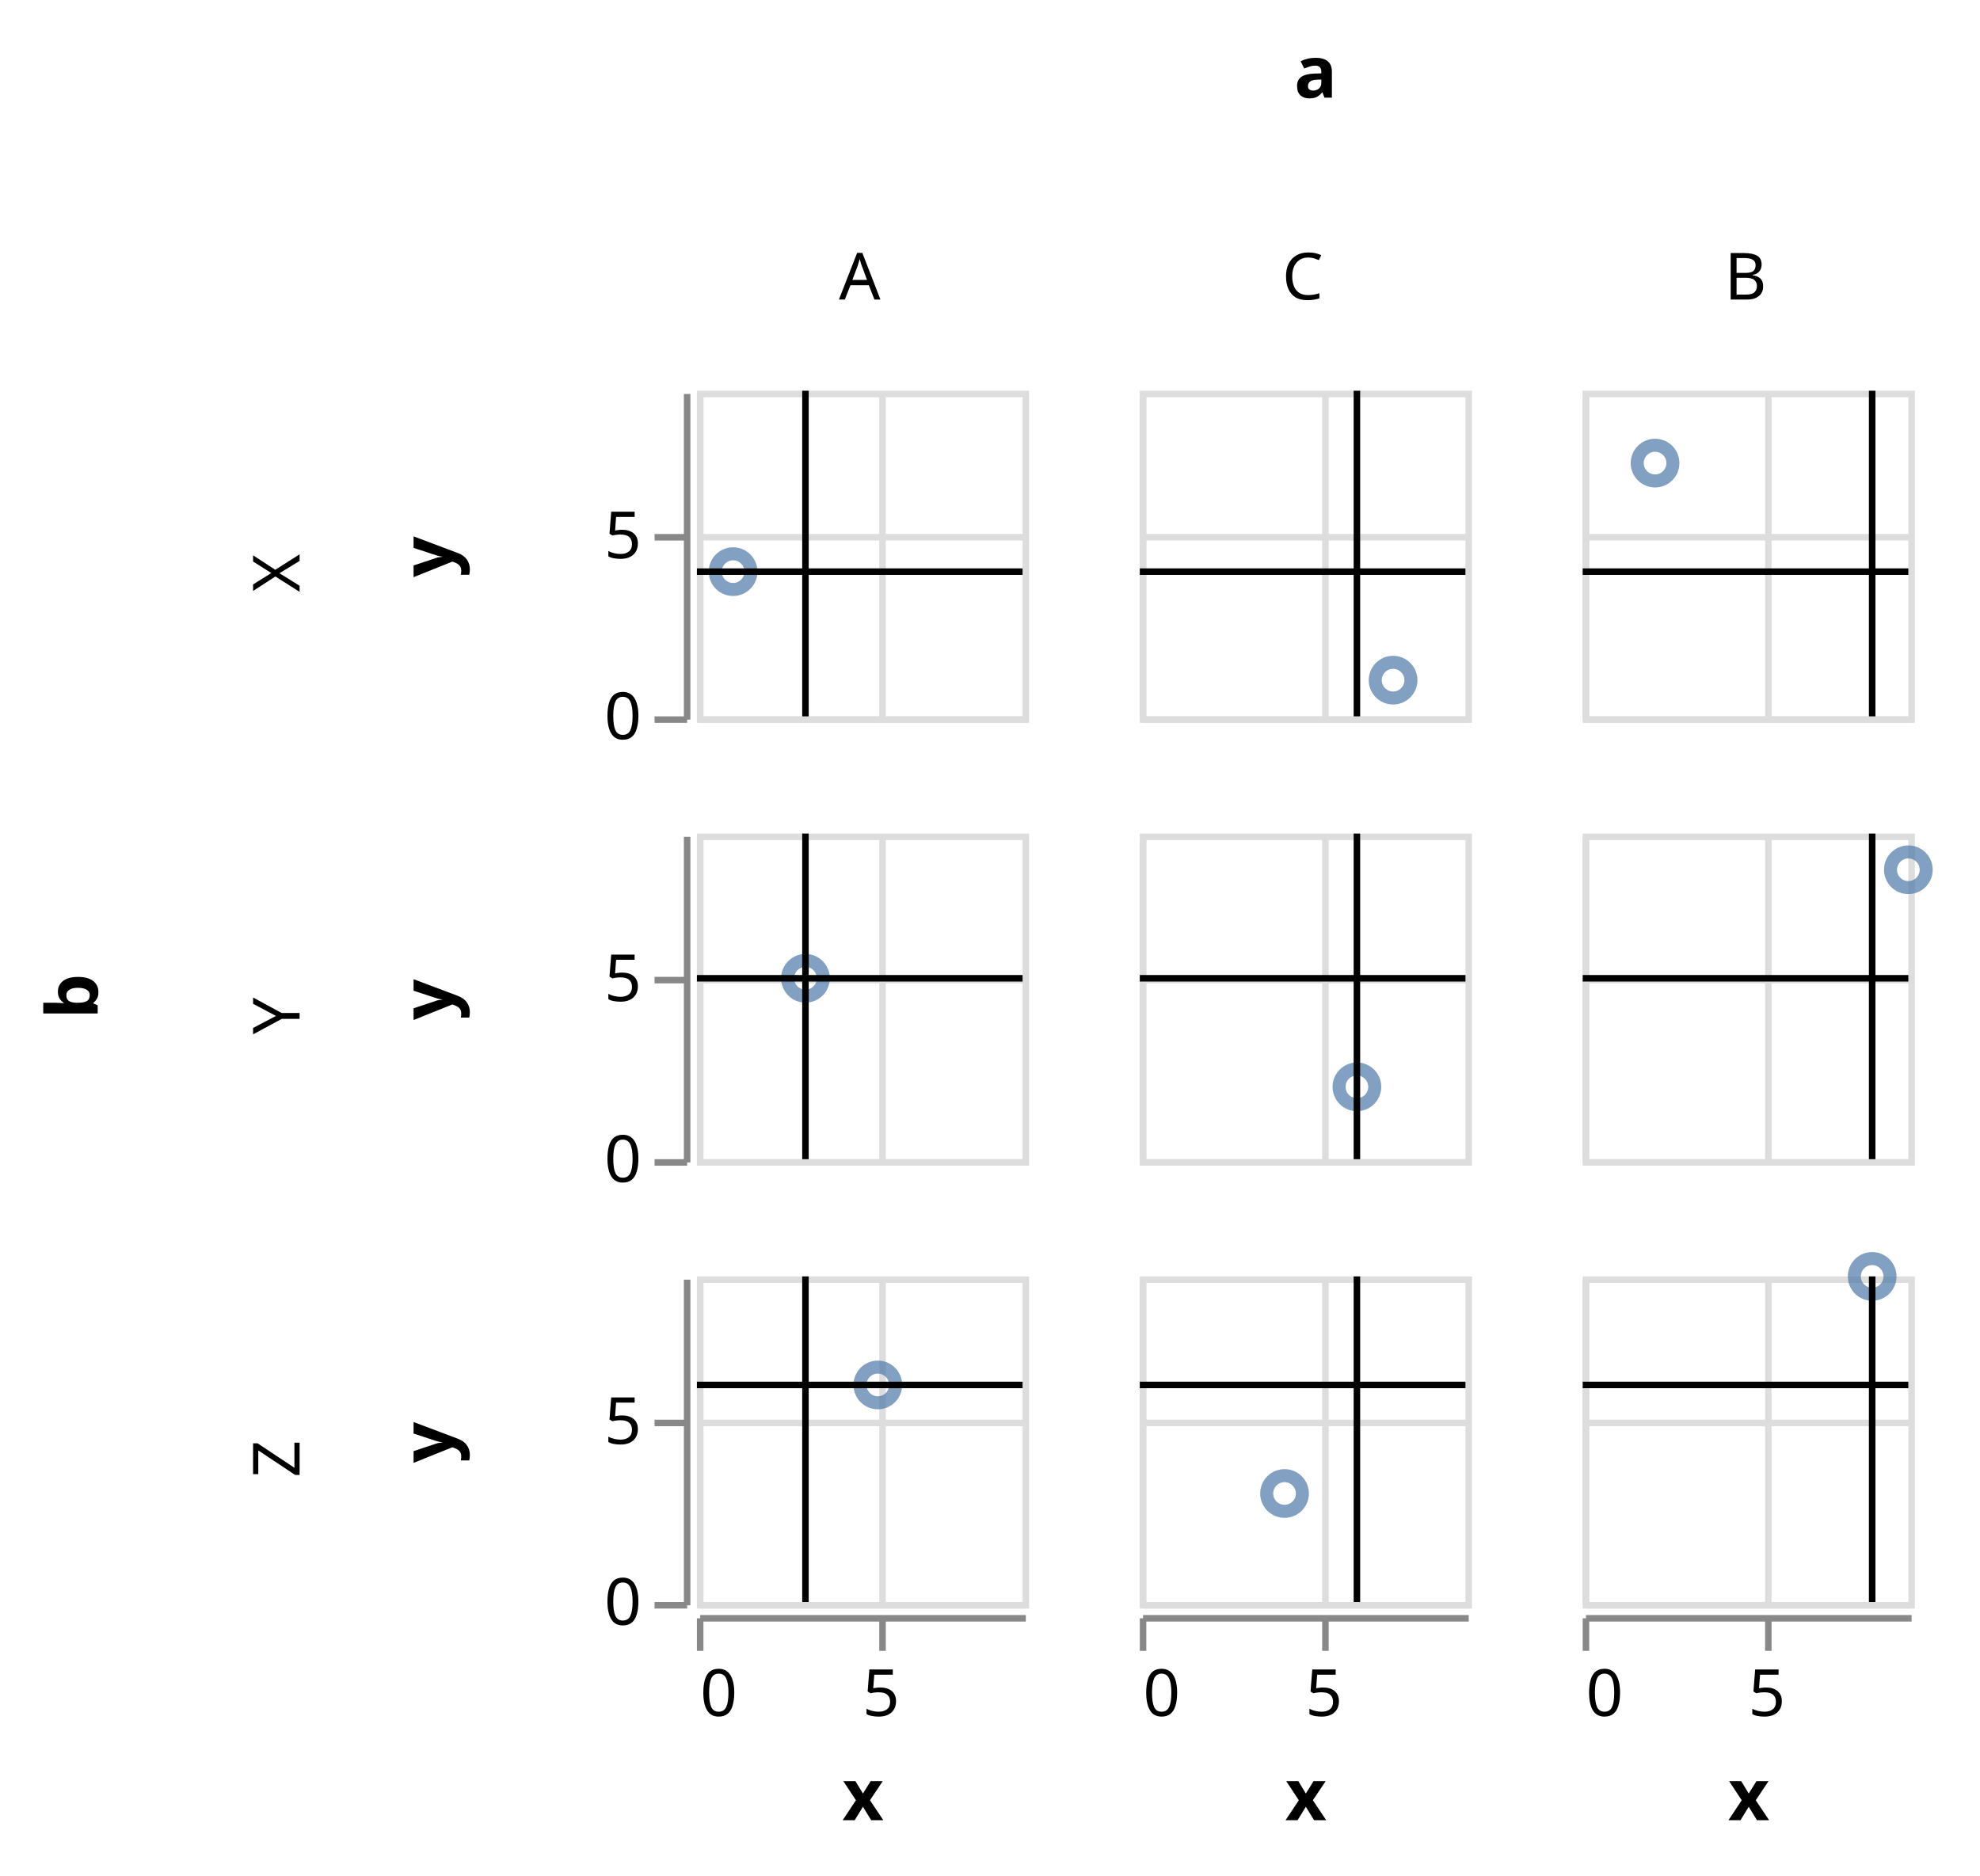
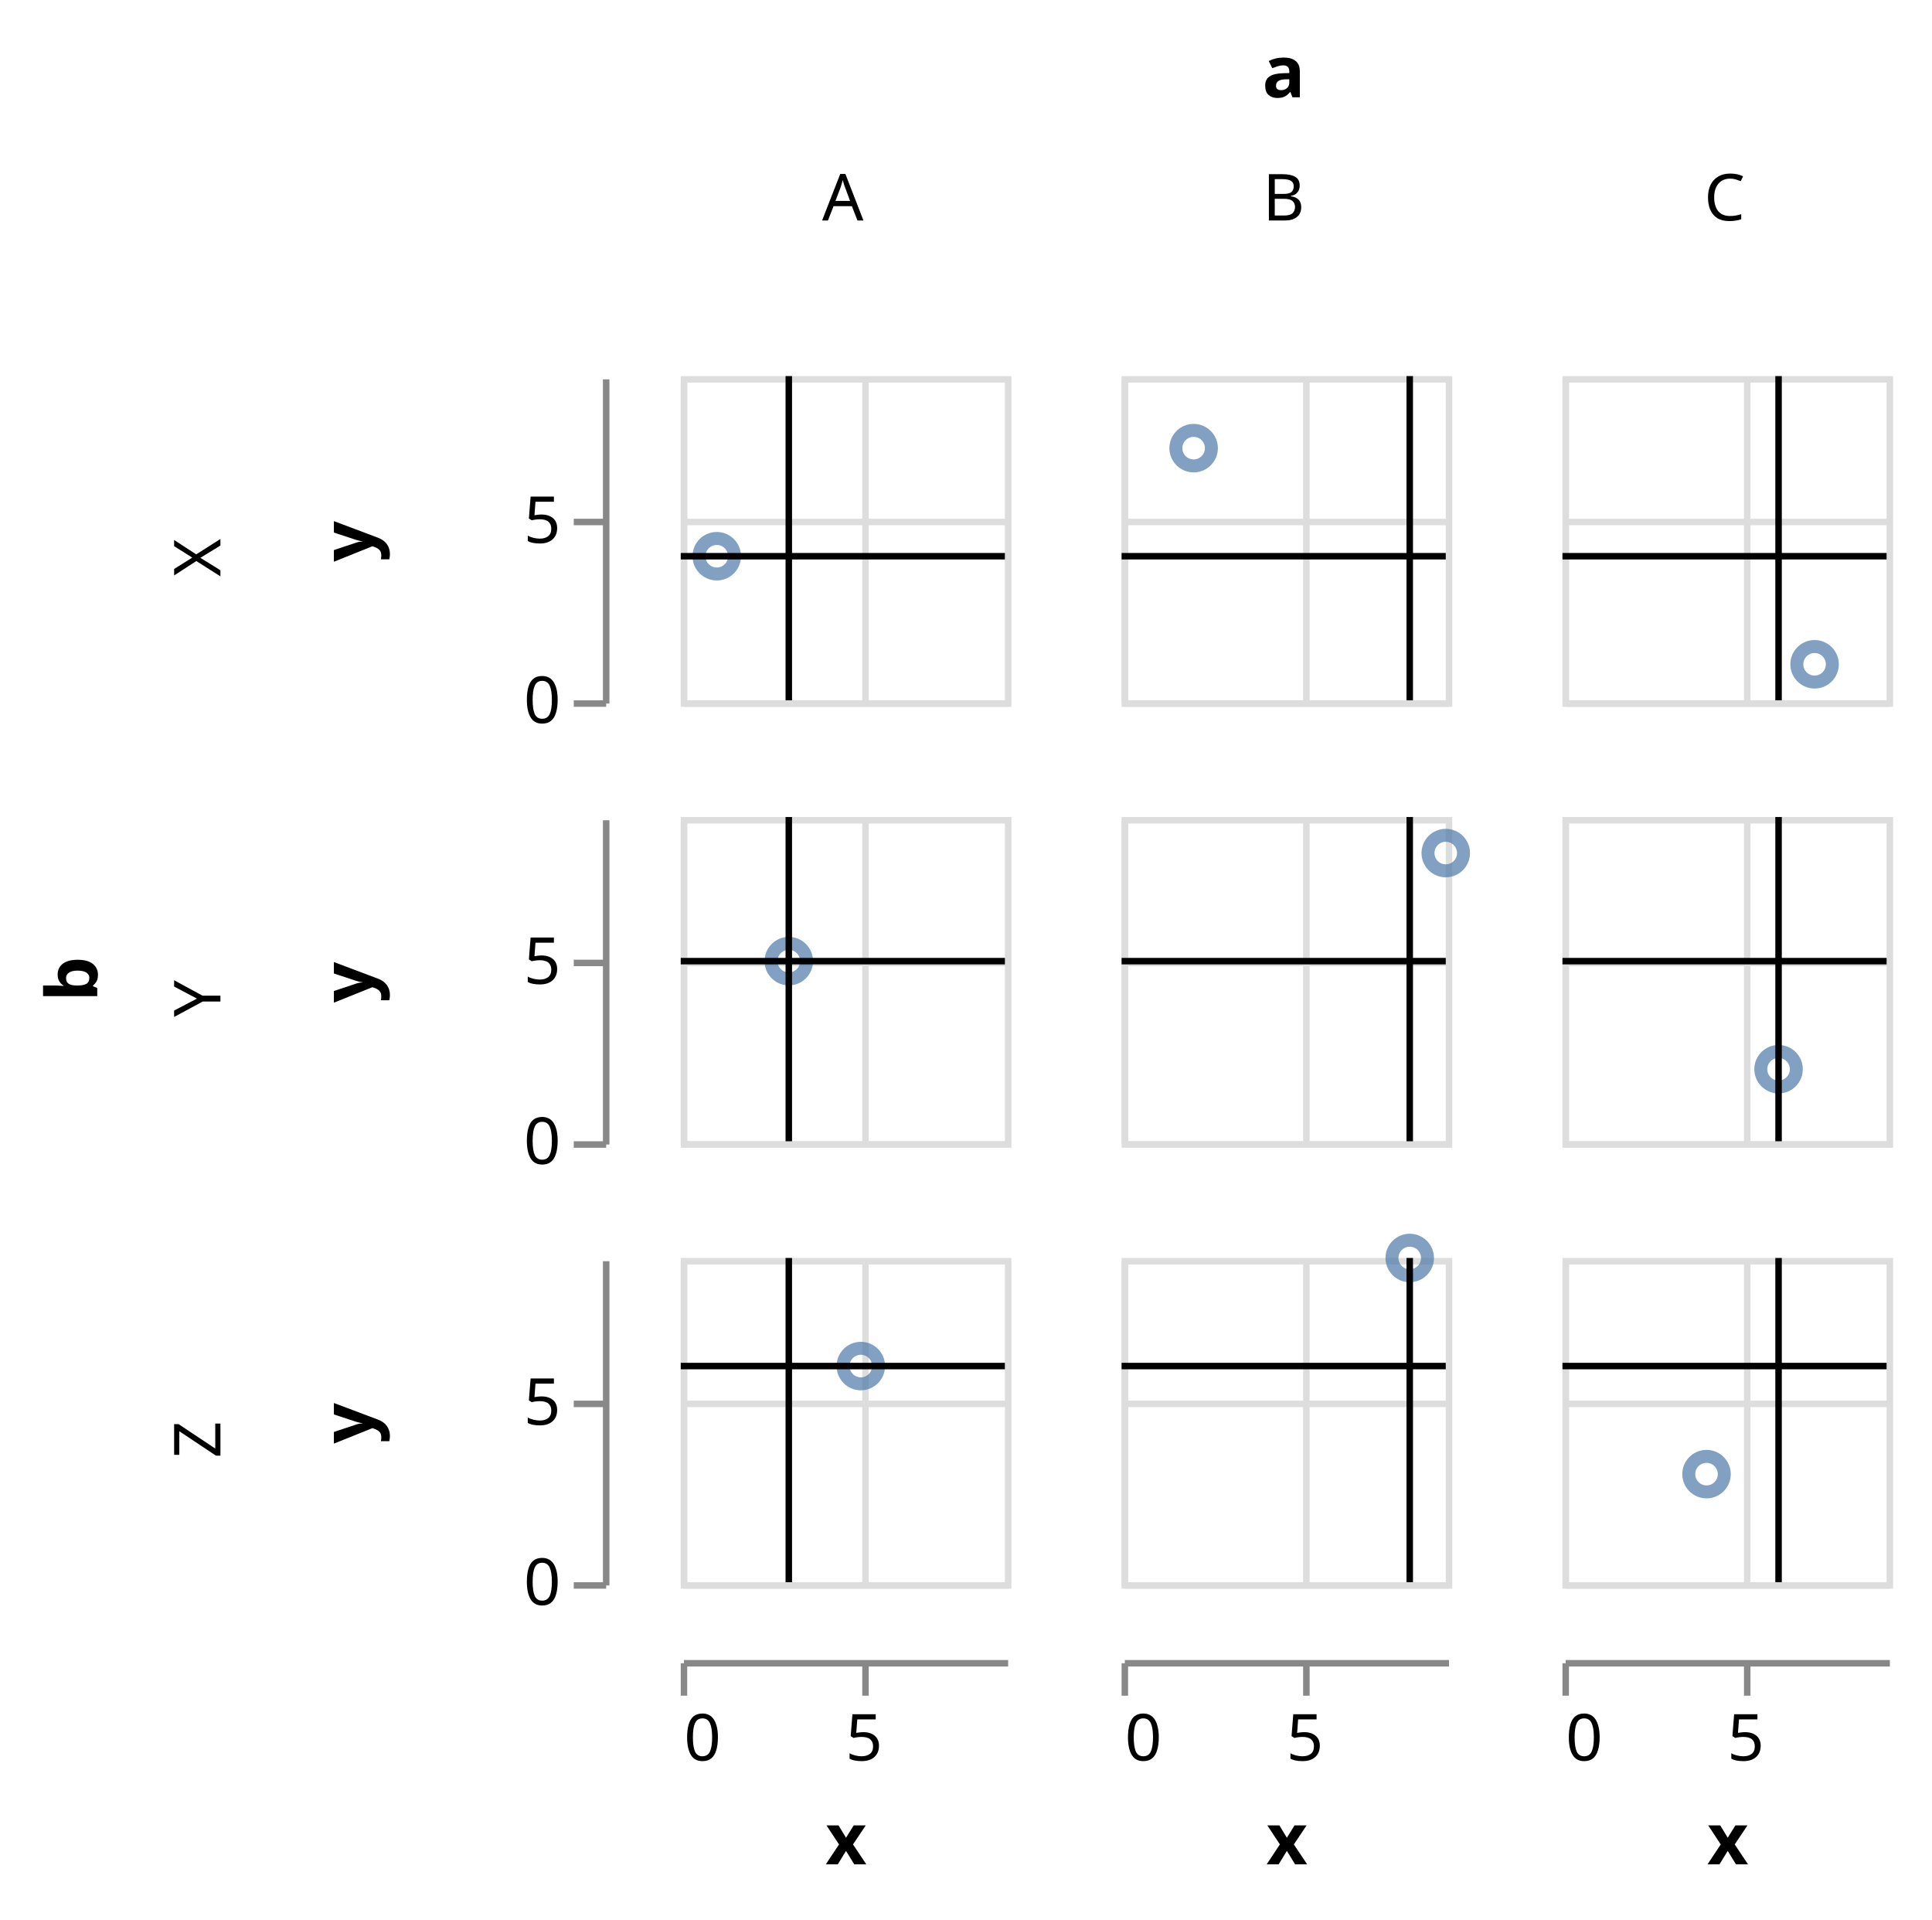
- <svg xmlns="http://www.w3.org/2000/svg" class="marks" width="304" height="288" viewBox="0 0 304 288" version="1.1">
-   <g transform="translate(107,60)">
+ <svg xmlns="http://www.w3.org/2000/svg" class="marks" width="298" height="296" viewBox="0 0 298 296" version="1.1">
+   <g transform="translate(105,58)">
    <g class="mark-group role-frame root">
      <g transform="translate(0,0)">
        <path class="background" d="M0,0h0v0h0Z" style="fill: none;" />
        <g>
-           <g class="mark-group role-row-title row-title">
-             <g transform="translate(-80,93)">
+           <g class="mark-group role-row-title row_title">
+             <g transform="translate(-90,93)">
              <path class="background" d="M0,0h0v0h0Z" style="fill: none;" />
              <g>
-                 <g class="mark-text role-title" style="pointer-events: none;">
-                   <text text-anchor="middle" transform="translate(-10,0) rotate(-90) translate(0,-2)" style="font-family: sans-serif; font-size: 11px; font-weight: bold; fill: #000; opacity: 1;">b</text>
+                 <g class="mark-text role-row-title-text">
+                   <text text-anchor="middle" transform="translate(0,0) rotate(270)" style="font-family: sans-serif; font-size: 11px; font-weight: bold; fill: #000;">b</text>
                </g>
              </g>
            </g>
          </g>
-           <g class="mark-group role-column-title column-title">
-             <g transform="translate(95,-33)">
+           <g class="mark-group role-column-title column_title">
+             <g transform="translate(93,-43)">
              <path class="background" d="M0,0h0v0h0Z" style="fill: none;" />
              <g>
-                 <g class="mark-text role-title" style="pointer-events: none;">
-                   <text text-anchor="middle" transform="translate(0,-12)" style="font-family: sans-serif; font-size: 11px; font-weight: bold; fill: #000; opacity: 1;">a</text>
+                 <g class="mark-text role-column-title-text">
+                   <text text-anchor="middle" transform="translate(0,0)" style="font-family: sans-serif; font-size: 11px; font-weight: bold; fill: #000;">a</text>
                </g>
              </g>
            </g>
          </g>
          <g class="mark-group role-row-header row_header">
-             <g transform="translate(-2,0)">
+             <g transform="translate(-12,0)">
              <path class="background" d="M0,0h0v50h0Z" style="fill: none;" />
              <g>
                <g class="mark-text role-title" style="pointer-events: none;">
                  <text text-anchor="middle" transform="translate(-57,28) rotate(-90) translate(0,-2)" style="font-family: sans-serif; font-size: 10px; fill: #000; opacity: 1;">X</text>
                </g>
                <g class="mark-group role-axis">
                  <g transform="translate(0.5,0.5)">
                    <path class="background" d="M0,0h0v0h0Z" style="pointer-events: none; fill: none;" />
                    <g>
                      <g class="mark-rule role-axis-tick" style="pointer-events: none;">
                        <line transform="translate(0,50)" x2="-5" y2="0" style="fill: none; stroke: #888; stroke-width: 1; opacity: 1;" />
                        <line transform="translate(0,22)" x2="-5" y2="0" style="fill: none; stroke: #888; stroke-width: 1; opacity: 1;" />
                      </g>
                      <g class="mark-text role-axis-label" style="pointer-events: none;">
                        <text text-anchor="end" transform="translate(-7,53)" style="font-family: sans-serif; font-size: 10px; fill: #000; opacity: 1;">0</text>
                        <text text-anchor="end" transform="translate(-7,25.22222)" style="font-family: sans-serif; font-size: 10px; fill: #000; opacity: 1;">5</text>
                      </g>
                      <g class="mark-rule role-axis-domain" style="pointer-events: none;">
                        <line transform="translate(0,50)" x2="0" y2="-50" style="fill: none; stroke: #888; stroke-width: 1; opacity: 1;" />
                      </g>
                      <g class="mark-text role-axis-title" style="pointer-events: none;">
                        <text text-anchor="middle" transform="translate(-34,25) rotate(-90) translate(0,-2)" style="font-family: sans-serif; font-size: 11px; font-weight: bold; fill: #000; opacity: 1;">y</text>
                      </g>
                    </g>
                  </g>
                </g>
              </g>
            </g>
-             <g transform="translate(-2,68)">
+             <g transform="translate(-12,68)">
              <path class="background" d="M0,0h0v50h0Z" style="fill: none;" />
              <g>
                <g class="mark-text role-title" style="pointer-events: none;">
                  <text text-anchor="middle" transform="translate(-57,28) rotate(-90) translate(0,-2)" style="font-family: sans-serif; font-size: 10px; fill: #000; opacity: 1;">Y</text>
                </g>
                <g class="mark-group role-axis">
                  <g transform="translate(0.5,0.5)">
                    <path class="background" d="M0,0h0v0h0Z" style="pointer-events: none; fill: none;" />
                    <g>
                      <g class="mark-rule role-axis-tick" style="pointer-events: none;">
                        <line transform="translate(0,50)" x2="-5" y2="0" style="fill: none; stroke: #888; stroke-width: 1; opacity: 1;" />
                        <line transform="translate(0,22)" x2="-5" y2="0" style="fill: none; stroke: #888; stroke-width: 1; opacity: 1;" />
                      </g>
                      <g class="mark-text role-axis-label" style="pointer-events: none;">
                        <text text-anchor="end" transform="translate(-7,53)" style="font-family: sans-serif; font-size: 10px; fill: #000; opacity: 1;">0</text>
                        <text text-anchor="end" transform="translate(-7,25.22222)" style="font-family: sans-serif; font-size: 10px; fill: #000; opacity: 1;">5</text>
                      </g>
                      <g class="mark-rule role-axis-domain" style="pointer-events: none;">
                        <line transform="translate(0,50)" x2="0" y2="-50" style="fill: none; stroke: #888; stroke-width: 1; opacity: 1;" />
                      </g>
                      <g class="mark-text role-axis-title" style="pointer-events: none;">
                        <text text-anchor="middle" transform="translate(-34,25) rotate(-90) translate(0,-2)" style="font-family: sans-serif; font-size: 11px; font-weight: bold; fill: #000; opacity: 1;">y</text>
                      </g>
                    </g>
                  </g>
                </g>
              </g>
            </g>
-             <g transform="translate(-2,136)">
+             <g transform="translate(-12,136)">
              <path class="background" d="M0,0h0v50h0Z" style="fill: none;" />
              <g>
                <g class="mark-text role-title" style="pointer-events: none;">
                  <text text-anchor="middle" transform="translate(-57,28) rotate(-90) translate(0,-2)" style="font-family: sans-serif; font-size: 10px; fill: #000; opacity: 1;">Z</text>
                </g>
                <g class="mark-group role-axis">
                  <g transform="translate(0.5,0.5)">
                    <path class="background" d="M0,0h0v0h0Z" style="pointer-events: none; fill: none;" />
                    <g>
                      <g class="mark-rule role-axis-tick" style="pointer-events: none;">
                        <line transform="translate(0,50)" x2="-5" y2="0" style="fill: none; stroke: #888; stroke-width: 1; opacity: 1;" />
                        <line transform="translate(0,22)" x2="-5" y2="0" style="fill: none; stroke: #888; stroke-width: 1; opacity: 1;" />
                      </g>
                      <g class="mark-text role-axis-label" style="pointer-events: none;">
                        <text text-anchor="end" transform="translate(-7,53)" style="font-family: sans-serif; font-size: 10px; fill: #000; opacity: 1;">0</text>
                        <text text-anchor="end" transform="translate(-7,25.22222)" style="font-family: sans-serif; font-size: 10px; fill: #000; opacity: 1;">5</text>
                      </g>
                      <g class="mark-rule role-axis-domain" style="pointer-events: none;">
                        <line transform="translate(0,50)" x2="0" y2="-50" style="fill: none; stroke: #888; stroke-width: 1; opacity: 1;" />
                      </g>
                      <g class="mark-text role-axis-title" style="pointer-events: none;">
                        <text text-anchor="middle" transform="translate(-34,25) rotate(-90) translate(0,-2)" style="font-family: sans-serif; font-size: 11px; font-weight: bold; fill: #000; opacity: 1;">y</text>
                      </g>
                    </g>
                  </g>
                </g>
              </g>
            </g>
          </g>
          <g class="mark-group role-column-header column_header">
-             <g transform="translate(0,-2)">
+             <g transform="translate(0,-12)">
              <path class="background" d="M0,0h50v0h-50Z" style="fill: none;" />
              <g>
                <g class="mark-text role-title" style="pointer-events: none;">
                  <text text-anchor="middle" transform="translate(25,-12)" style="font-family: sans-serif; font-size: 10px; fill: #000; opacity: 1;">A</text>
                </g>
              </g>
            </g>
-             <g transform="translate(68,-2)">
+             <g transform="translate(68,-12)">
+               <path class="background" d="M0,0h50v0h-50Z" style="fill: none;" />
+               <g>
+                 <g class="mark-text role-title" style="pointer-events: none;">
+                   <text text-anchor="middle" transform="translate(25,-12)" style="font-family: sans-serif; font-size: 10px; fill: #000; opacity: 1;">B</text>
+                 </g>
+               </g>
+             </g>
+             <g transform="translate(136,-12)">
              <path class="background" d="M0,0h50v0h-50Z" style="fill: none;" />
              <g>
                <g class="mark-text role-title" style="pointer-events: none;">
                  <text text-anchor="middle" transform="translate(25,-12)" style="font-family: sans-serif; font-size: 10px; fill: #000; opacity: 1;">C</text>
                </g>
              </g>
            </g>
-             <g transform="translate(136,-2)">
-               <path class="background" d="M0,0h50v0h-50Z" style="fill: none;" />
-               <g>
-                 <g class="mark-text role-title" style="pointer-events: none;">
-                   <text text-anchor="middle" transform="translate(25,-12)" style="font-family: sans-serif; font-size: 10px; fill: #000; opacity: 1;">B</text>
-                 </g>
-               </g>
-             </g>
          </g>
          <g class="mark-group role-column-footer column_footer">
-             <g transform="translate(0,188)">
+             <g transform="translate(0,198)">
              <path class="background" d="M0,0h50v0h-50Z" style="fill: none;" />
              <g>
                <g class="mark-group role-axis">
                  <g transform="translate(0.5,0.5)">
                    <path class="background" d="M0,0h0v0h0Z" style="pointer-events: none; fill: none;" />
                    <g>
                      <g class="mark-rule role-axis-tick" style="pointer-events: none;">
                        <line transform="translate(0,0)" x2="0" y2="5" style="fill: none; stroke: #888; stroke-width: 1; opacity: 1;" />
                        <line transform="translate(28,0)" x2="0" y2="5" style="fill: none; stroke: #888; stroke-width: 1; opacity: 1;" />
                      </g>
                      <g class="mark-text role-axis-label" style="pointer-events: none;">
                        <text text-anchor="start" transform="translate(0,15)" style="font-family: sans-serif; font-size: 10px; fill: #000; opacity: 1;">0</text>
                        <text text-anchor="middle" transform="translate(27.77778,15)" style="font-family: sans-serif; font-size: 10px; fill: #000; opacity: 1;">5</text>
                      </g>
                      <g class="mark-rule role-axis-domain" style="pointer-events: none;">
                        <line transform="translate(0,0)" x2="50" y2="0" style="fill: none; stroke: #888; stroke-width: 1; opacity: 1;" />
                      </g>
                      <g class="mark-text role-axis-title" style="pointer-events: none;">
                        <text text-anchor="middle" transform="translate(25,31)" style="font-family: sans-serif; font-size: 11px; font-weight: bold; fill: #000; opacity: 1;">x</text>
                      </g>
                    </g>
                  </g>
                </g>
              </g>
            </g>
-             <g transform="translate(68,188)">
+             <g transform="translate(68,198)">
              <path class="background" d="M0,0h50v0h-50Z" style="fill: none;" />
              <g>
                <g class="mark-group role-axis">
                  <g transform="translate(0.5,0.5)">
                    <path class="background" d="M0,0h0v0h0Z" style="pointer-events: none; fill: none;" />
                    <g>
                      <g class="mark-rule role-axis-tick" style="pointer-events: none;">
                        <line transform="translate(0,0)" x2="0" y2="5" style="fill: none; stroke: #888; stroke-width: 1; opacity: 1;" />
                        <line transform="translate(28,0)" x2="0" y2="5" style="fill: none; stroke: #888; stroke-width: 1; opacity: 1;" />
                      </g>
                      <g class="mark-text role-axis-label" style="pointer-events: none;">
                        <text text-anchor="start" transform="translate(0,15)" style="font-family: sans-serif; font-size: 10px; fill: #000; opacity: 1;">0</text>
                        <text text-anchor="middle" transform="translate(27.77778,15)" style="font-family: sans-serif; font-size: 10px; fill: #000; opacity: 1;">5</text>
                      </g>
                      <g class="mark-rule role-axis-domain" style="pointer-events: none;">
                        <line transform="translate(0,0)" x2="50" y2="0" style="fill: none; stroke: #888; stroke-width: 1; opacity: 1;" />
                      </g>
                      <g class="mark-text role-axis-title" style="pointer-events: none;">
                        <text text-anchor="middle" transform="translate(25,31)" style="font-family: sans-serif; font-size: 11px; font-weight: bold; fill: #000; opacity: 1;">x</text>
                      </g>
                    </g>
                  </g>
                </g>
              </g>
            </g>
-             <g transform="translate(136,188)">
+             <g transform="translate(136,198)">
              <path class="background" d="M0,0h50v0h-50Z" style="fill: none;" />
              <g>
                <g class="mark-group role-axis">
                  <g transform="translate(0.5,0.5)">
                    <path class="background" d="M0,0h0v0h0Z" style="pointer-events: none; fill: none;" />
                    <g>
                      <g class="mark-rule role-axis-tick" style="pointer-events: none;">
                        <line transform="translate(0,0)" x2="0" y2="5" style="fill: none; stroke: #888; stroke-width: 1; opacity: 1;" />
                        <line transform="translate(28,0)" x2="0" y2="5" style="fill: none; stroke: #888; stroke-width: 1; opacity: 1;" />
                      </g>
                      <g class="mark-text role-axis-label" style="pointer-events: none;">
                        <text text-anchor="start" transform="translate(0,15)" style="font-family: sans-serif; font-size: 10px; fill: #000; opacity: 1;">0</text>
                        <text text-anchor="middle" transform="translate(27.77778,15)" style="font-family: sans-serif; font-size: 10px; fill: #000; opacity: 1;">5</text>
                      </g>
                      <g class="mark-rule role-axis-domain" style="pointer-events: none;">
                        <line transform="translate(0,0)" x2="50" y2="0" style="fill: none; stroke: #888; stroke-width: 1; opacity: 1;" />
                      </g>
                      <g class="mark-text role-axis-title" style="pointer-events: none;">
                        <text text-anchor="middle" transform="translate(25,31)" style="font-family: sans-serif; font-size: 11px; font-weight: bold; fill: #000; opacity: 1;">x</text>
                      </g>
                    </g>
                  </g>
                </g>
              </g>
            </g>
          </g>
          <g class="mark-group role-scope cell">
            <g transform="translate(0,0)">
              <path class="background" d="M0.5,0.5h50v50h-50Z" style="fill: none; stroke: #ddd;" />
              <g>
                <g class="mark-group role-axis">
                  <g transform="translate(0.5,50.5)">
                    <path class="background" d="M0,0h0v0h0Z" style="pointer-events: none; fill: none;" />
                    <g>
                      <g class="mark-rule role-axis-grid" style="pointer-events: none;">
                        <line transform="translate(0,-50)" x2="0" y2="50" style="fill: none; stroke: #ddd; stroke-width: 1; opacity: 1;" />
                        <line transform="translate(28,-50)" x2="0" y2="50" style="fill: none; stroke: #ddd; stroke-width: 1; opacity: 1;" />
                      </g>
                    </g>
                  </g>
                </g>
                <g class="mark-group role-axis">
                  <g transform="translate(0.5,0.5)">
                    <path class="background" d="M0,0h0v0h0Z" style="pointer-events: none; fill: none;" />
                    <g>
                      <g class="mark-rule role-axis-grid" style="pointer-events: none;">
                        <line transform="translate(0,50)" x2="50" y2="0" style="fill: none; stroke: #ddd; stroke-width: 1; opacity: 1;" />
                        <line transform="translate(0,22)" x2="50" y2="0" style="fill: none; stroke: #ddd; stroke-width: 1; opacity: 1;" />
                      </g>
                    </g>
                  </g>
                </g>
                <g class="mark-symbol role-mark child_layer_0_marks">
                  <path transform="translate(5.555556,27.77778)" d="M2.739,0A2.739,2.739,0,1,1,-2.739,0A2.739,2.739,0,1,1,2.739,0" style="fill: none; stroke: #4c78a8; stroke-width: 2; opacity: 0.7;" />
                </g>
                <g class="mark-rule role-mark child_layer_1_marks">
                  <line transform="translate(16.66667,50)" x2="0" y2="-50" style="fill: none; stroke: black;" />
                </g>
                <g class="mark-rule role-mark child_layer_2_marks">
                  <line transform="translate(0,27.77778)" x2="50" y2="0" style="fill: none; stroke: black;" />
                </g>
              </g>
            </g>
            <g transform="translate(68,0)">
              <path class="background" d="M0.5,0.5h50v50h-50Z" style="fill: none; stroke: #ddd;" />
              <g>
                <g class="mark-group role-axis">
                  <g transform="translate(0.5,50.5)">
                    <path class="background" d="M0,0h0v0h0Z" style="pointer-events: none; fill: none;" />
                    <g>
                      <g class="mark-rule role-axis-grid" style="pointer-events: none;">
                        <line transform="translate(0,-50)" x2="0" y2="50" style="fill: none; stroke: #ddd; stroke-width: 1; opacity: 1;" />
                        <line transform="translate(28,-50)" x2="0" y2="50" style="fill: none; stroke: #ddd; stroke-width: 1; opacity: 1;" />
                      </g>
                    </g>
                  </g>
                </g>
                <g class="mark-group role-axis">
                  <g transform="translate(0.5,0.5)">
                    <path class="background" d="M0,0h0v0h0Z" style="pointer-events: none; fill: none;" />
                    <g>
                      <g class="mark-rule role-axis-grid" style="pointer-events: none;">
                        <line transform="translate(0,50)" x2="50" y2="0" style="fill: none; stroke: #ddd; stroke-width: 1; opacity: 1;" />
                        <line transform="translate(0,22)" x2="50" y2="0" style="fill: none; stroke: #ddd; stroke-width: 1; opacity: 1;" />
                      </g>
                    </g>
                  </g>
                </g>
                <g class="mark-symbol role-mark child_layer_0_marks">
+                   <path transform="translate(11.11111,11.11111)" d="M2.739,0A2.739,2.739,0,1,1,-2.739,0A2.739,2.739,0,1,1,2.739,0" style="fill: none; stroke: #4c78a8; stroke-width: 2; opacity: 0.7;" />
+                 </g>
+                 <g class="mark-rule role-mark child_layer_1_marks">
+                   <line transform="translate(44.44444,50)" x2="0" y2="-50" style="fill: none; stroke: black;" />
+                 </g>
+                 <g class="mark-rule role-mark child_layer_2_marks">
+                   <line transform="translate(0,27.77778)" x2="50" y2="0" style="fill: none; stroke: black;" />
+                 </g>
+               </g>
+             </g>
+             <g transform="translate(136,0)">
+               <path class="background" d="M0.5,0.5h50v50h-50Z" style="fill: none; stroke: #ddd;" />
+               <g>
+                 <g class="mark-group role-axis">
+                   <g transform="translate(0.5,50.5)">
+                     <path class="background" d="M0,0h0v0h0Z" style="pointer-events: none; fill: none;" />
+                     <g>
+                       <g class="mark-rule role-axis-grid" style="pointer-events: none;">
+                         <line transform="translate(0,-50)" x2="0" y2="50" style="fill: none; stroke: #ddd; stroke-width: 1; opacity: 1;" />
+                         <line transform="translate(28,-50)" x2="0" y2="50" style="fill: none; stroke: #ddd; stroke-width: 1; opacity: 1;" />
+                       </g>
+                     </g>
+                   </g>
+                 </g>
+                 <g class="mark-group role-axis">
+                   <g transform="translate(0.5,0.5)">
+                     <path class="background" d="M0,0h0v0h0Z" style="pointer-events: none; fill: none;" />
+                     <g>
+                       <g class="mark-rule role-axis-grid" style="pointer-events: none;">
+                         <line transform="translate(0,50)" x2="50" y2="0" style="fill: none; stroke: #ddd; stroke-width: 1; opacity: 1;" />
+                         <line transform="translate(0,22)" x2="50" y2="0" style="fill: none; stroke: #ddd; stroke-width: 1; opacity: 1;" />
+                       </g>
+                     </g>
+                   </g>
+                 </g>
+                 <g class="mark-symbol role-mark child_layer_0_marks">
                  <path transform="translate(38.88889,44.44444)" d="M2.739,0A2.739,2.739,0,1,1,-2.739,0A2.739,2.739,0,1,1,2.739,0" style="fill: none; stroke: #4c78a8; stroke-width: 2; opacity: 0.7;" />
                </g>
                <g class="mark-rule role-mark child_layer_1_marks">
                  <line transform="translate(33.33333,50)" x2="0" y2="-50" style="fill: none; stroke: black;" />
                </g>
                <g class="mark-rule role-mark child_layer_2_marks">
                  <line transform="translate(0,27.77778)" x2="50" y2="0" style="fill: none; stroke: black;" />
                </g>
              </g>
            </g>
-             <g transform="translate(136,0)">
-               <path class="background" d="M0.5,0.5h50v50h-50Z" style="fill: none; stroke: #ddd;" />
-               <g>
-                 <g class="mark-group role-axis">
-                   <g transform="translate(0.5,50.5)">
-                     <path class="background" d="M0,0h0v0h0Z" style="pointer-events: none; fill: none;" />
-                     <g>
-                       <g class="mark-rule role-axis-grid" style="pointer-events: none;">
-                         <line transform="translate(0,-50)" x2="0" y2="50" style="fill: none; stroke: #ddd; stroke-width: 1; opacity: 1;" />
-                         <line transform="translate(28,-50)" x2="0" y2="50" style="fill: none; stroke: #ddd; stroke-width: 1; opacity: 1;" />
-                       </g>
-                     </g>
-                   </g>
-                 </g>
-                 <g class="mark-group role-axis">
-                   <g transform="translate(0.5,0.5)">
-                     <path class="background" d="M0,0h0v0h0Z" style="pointer-events: none; fill: none;" />
-                     <g>
-                       <g class="mark-rule role-axis-grid" style="pointer-events: none;">
-                         <line transform="translate(0,50)" x2="50" y2="0" style="fill: none; stroke: #ddd; stroke-width: 1; opacity: 1;" />
-                         <line transform="translate(0,22)" x2="50" y2="0" style="fill: none; stroke: #ddd; stroke-width: 1; opacity: 1;" />
-                       </g>
-                     </g>
-                   </g>
-                 </g>
-                 <g class="mark-symbol role-mark child_layer_0_marks">
-                   <path transform="translate(11.11111,11.11111)" d="M2.739,0A2.739,2.739,0,1,1,-2.739,0A2.739,2.739,0,1,1,2.739,0" style="fill: none; stroke: #4c78a8; stroke-width: 2; opacity: 0.7;" />
+             <g transform="translate(0,68)">
+               <path class="background" d="M0.5,0.5h50v50h-50Z" style="fill: none; stroke: #ddd;" />
+               <g>
+                 <g class="mark-group role-axis">
+                   <g transform="translate(0.5,50.5)">
+                     <path class="background" d="M0,0h0v0h0Z" style="pointer-events: none; fill: none;" />
+                     <g>
+                       <g class="mark-rule role-axis-grid" style="pointer-events: none;">
+                         <line transform="translate(0,-50)" x2="0" y2="50" style="fill: none; stroke: #ddd; stroke-width: 1; opacity: 1;" />
+                         <line transform="translate(28,-50)" x2="0" y2="50" style="fill: none; stroke: #ddd; stroke-width: 1; opacity: 1;" />
+                       </g>
+                     </g>
+                   </g>
+                 </g>
+                 <g class="mark-group role-axis">
+                   <g transform="translate(0.5,0.5)">
+                     <path class="background" d="M0,0h0v0h0Z" style="pointer-events: none; fill: none;" />
+                     <g>
+                       <g class="mark-rule role-axis-grid" style="pointer-events: none;">
+                         <line transform="translate(0,50)" x2="50" y2="0" style="fill: none; stroke: #ddd; stroke-width: 1; opacity: 1;" />
+                         <line transform="translate(0,22)" x2="50" y2="0" style="fill: none; stroke: #ddd; stroke-width: 1; opacity: 1;" />
+                       </g>
+                     </g>
+                   </g>
+                 </g>
+                 <g class="mark-symbol role-mark child_layer_0_marks">
+                   <path transform="translate(16.66667,22.22222)" d="M2.739,0A2.739,2.739,0,1,1,-2.739,0A2.739,2.739,0,1,1,2.739,0" style="fill: none; stroke: #4c78a8; stroke-width: 2; opacity: 0.7;" />
+                 </g>
+                 <g class="mark-rule role-mark child_layer_1_marks">
+                   <line transform="translate(16.66667,50)" x2="0" y2="-50" style="fill: none; stroke: black;" />
+                 </g>
+                 <g class="mark-rule role-mark child_layer_2_marks">
+                   <line transform="translate(0,22.22222)" x2="50" y2="0" style="fill: none; stroke: black;" />
+                 </g>
+               </g>
+             </g>
+             <g transform="translate(68,68)">
+               <path class="background" d="M0.5,0.5h50v50h-50Z" style="fill: none; stroke: #ddd;" />
+               <g>
+                 <g class="mark-group role-axis">
+                   <g transform="translate(0.5,50.5)">
+                     <path class="background" d="M0,0h0v0h0Z" style="pointer-events: none; fill: none;" />
+                     <g>
+                       <g class="mark-rule role-axis-grid" style="pointer-events: none;">
+                         <line transform="translate(0,-50)" x2="0" y2="50" style="fill: none; stroke: #ddd; stroke-width: 1; opacity: 1;" />
+                         <line transform="translate(28,-50)" x2="0" y2="50" style="fill: none; stroke: #ddd; stroke-width: 1; opacity: 1;" />
+                       </g>
+                     </g>
+                   </g>
+                 </g>
+                 <g class="mark-group role-axis">
+                   <g transform="translate(0.5,0.5)">
+                     <path class="background" d="M0,0h0v0h0Z" style="pointer-events: none; fill: none;" />
+                     <g>
+                       <g class="mark-rule role-axis-grid" style="pointer-events: none;">
+                         <line transform="translate(0,50)" x2="50" y2="0" style="fill: none; stroke: #ddd; stroke-width: 1; opacity: 1;" />
+                         <line transform="translate(0,22)" x2="50" y2="0" style="fill: none; stroke: #ddd; stroke-width: 1; opacity: 1;" />
+                       </g>
+                     </g>
+                   </g>
+                 </g>
+                 <g class="mark-symbol role-mark child_layer_0_marks">
+                   <path transform="translate(50,5.555556)" d="M2.739,0A2.739,2.739,0,1,1,-2.739,0A2.739,2.739,0,1,1,2.739,0" style="fill: none; stroke: #4c78a8; stroke-width: 2; opacity: 0.7;" />
                </g>
                <g class="mark-rule role-mark child_layer_1_marks">
                  <line transform="translate(44.44444,50)" x2="0" y2="-50" style="fill: none; stroke: black;" />
                </g>
                <g class="mark-rule role-mark child_layer_2_marks">
-                   <line transform="translate(0,27.77778)" x2="50" y2="0" style="fill: none; stroke: black;" />
-                 </g>
-               </g>
-             </g>
-             <g transform="translate(0,68)">
-               <path class="background" d="M0.5,0.5h50v50h-50Z" style="fill: none; stroke: #ddd;" />
-               <g>
-                 <g class="mark-group role-axis">
-                   <g transform="translate(0.5,50.5)">
-                     <path class="background" d="M0,0h0v0h0Z" style="pointer-events: none; fill: none;" />
-                     <g>
-                       <g class="mark-rule role-axis-grid" style="pointer-events: none;">
-                         <line transform="translate(0,-50)" x2="0" y2="50" style="fill: none; stroke: #ddd; stroke-width: 1; opacity: 1;" />
-                         <line transform="translate(28,-50)" x2="0" y2="50" style="fill: none; stroke: #ddd; stroke-width: 1; opacity: 1;" />
-                       </g>
-                     </g>
-                   </g>
-                 </g>
-                 <g class="mark-group role-axis">
-                   <g transform="translate(0.5,0.5)">
-                     <path class="background" d="M0,0h0v0h0Z" style="pointer-events: none; fill: none;" />
-                     <g>
-                       <g class="mark-rule role-axis-grid" style="pointer-events: none;">
-                         <line transform="translate(0,50)" x2="50" y2="0" style="fill: none; stroke: #ddd; stroke-width: 1; opacity: 1;" />
-                         <line transform="translate(0,22)" x2="50" y2="0" style="fill: none; stroke: #ddd; stroke-width: 1; opacity: 1;" />
-                       </g>
-                     </g>
-                   </g>
-                 </g>
-                 <g class="mark-symbol role-mark child_layer_0_marks">
-                   <path transform="translate(16.66667,22.22222)" d="M2.739,0A2.739,2.739,0,1,1,-2.739,0A2.739,2.739,0,1,1,2.739,0" style="fill: none; stroke: #4c78a8; stroke-width: 2; opacity: 0.7;" />
+                   <line transform="translate(0,22.22222)" x2="50" y2="0" style="fill: none; stroke: black;" />
+                 </g>
+               </g>
+             </g>
+             <g transform="translate(136,68)">
+               <path class="background" d="M0.5,0.5h50v50h-50Z" style="fill: none; stroke: #ddd;" />
+               <g>
+                 <g class="mark-group role-axis">
+                   <g transform="translate(0.5,50.5)">
+                     <path class="background" d="M0,0h0v0h0Z" style="pointer-events: none; fill: none;" />
+                     <g>
+                       <g class="mark-rule role-axis-grid" style="pointer-events: none;">
+                         <line transform="translate(0,-50)" x2="0" y2="50" style="fill: none; stroke: #ddd; stroke-width: 1; opacity: 1;" />
+                         <line transform="translate(28,-50)" x2="0" y2="50" style="fill: none; stroke: #ddd; stroke-width: 1; opacity: 1;" />
+                       </g>
+                     </g>
+                   </g>
+                 </g>
+                 <g class="mark-group role-axis">
+                   <g transform="translate(0.5,0.5)">
+                     <path class="background" d="M0,0h0v0h0Z" style="pointer-events: none; fill: none;" />
+                     <g>
+                       <g class="mark-rule role-axis-grid" style="pointer-events: none;">
+                         <line transform="translate(0,50)" x2="50" y2="0" style="fill: none; stroke: #ddd; stroke-width: 1; opacity: 1;" />
+                         <line transform="translate(0,22)" x2="50" y2="0" style="fill: none; stroke: #ddd; stroke-width: 1; opacity: 1;" />
+                       </g>
+                     </g>
+                   </g>
+                 </g>
+                 <g class="mark-symbol role-mark child_layer_0_marks">
+                   <path transform="translate(33.33333,38.88889)" d="M2.739,0A2.739,2.739,0,1,1,-2.739,0A2.739,2.739,0,1,1,2.739,0" style="fill: none; stroke: #4c78a8; stroke-width: 2; opacity: 0.7;" />
+                 </g>
+                 <g class="mark-rule role-mark child_layer_1_marks">
+                   <line transform="translate(33.33333,50)" x2="0" y2="-50" style="fill: none; stroke: black;" />
+                 </g>
+                 <g class="mark-rule role-mark child_layer_2_marks">
+                   <line transform="translate(0,22.22222)" x2="50" y2="0" style="fill: none; stroke: black;" />
+                 </g>
+               </g>
+             </g>
+             <g transform="translate(0,136)">
+               <path class="background" d="M0.5,0.5h50v50h-50Z" style="fill: none; stroke: #ddd;" />
+               <g>
+                 <g class="mark-group role-axis">
+                   <g transform="translate(0.5,50.5)">
+                     <path class="background" d="M0,0h0v0h0Z" style="pointer-events: none; fill: none;" />
+                     <g>
+                       <g class="mark-rule role-axis-grid" style="pointer-events: none;">
+                         <line transform="translate(0,-50)" x2="0" y2="50" style="fill: none; stroke: #ddd; stroke-width: 1; opacity: 1;" />
+                         <line transform="translate(28,-50)" x2="0" y2="50" style="fill: none; stroke: #ddd; stroke-width: 1; opacity: 1;" />
+                       </g>
+                     </g>
+                   </g>
+                 </g>
+                 <g class="mark-group role-axis">
+                   <g transform="translate(0.5,0.5)">
+                     <path class="background" d="M0,0h0v0h0Z" style="pointer-events: none; fill: none;" />
+                     <g>
+                       <g class="mark-rule role-axis-grid" style="pointer-events: none;">
+                         <line transform="translate(0,50)" x2="50" y2="0" style="fill: none; stroke: #ddd; stroke-width: 1; opacity: 1;" />
+                         <line transform="translate(0,22)" x2="50" y2="0" style="fill: none; stroke: #ddd; stroke-width: 1; opacity: 1;" />
+                       </g>
+                     </g>
+                   </g>
+                 </g>
+                 <g class="mark-symbol role-mark child_layer_0_marks">
+                   <path transform="translate(27.77778,16.66667)" d="M2.739,0A2.739,2.739,0,1,1,-2.739,0A2.739,2.739,0,1,1,2.739,0" style="fill: none; stroke: #4c78a8; stroke-width: 2; opacity: 0.7;" />
                </g>
                <g class="mark-rule role-mark child_layer_1_marks">
                  <line transform="translate(16.66667,50)" x2="0" y2="-50" style="fill: none; stroke: black;" />
                </g>
                <g class="mark-rule role-mark child_layer_2_marks">
-                   <line transform="translate(0,22.22222)" x2="50" y2="0" style="fill: none; stroke: black;" />
-                 </g>
-               </g>
-             </g>
-             <g transform="translate(68,68)">
-               <path class="background" d="M0.5,0.5h50v50h-50Z" style="fill: none; stroke: #ddd;" />
-               <g>
-                 <g class="mark-group role-axis">
-                   <g transform="translate(0.5,50.5)">
-                     <path class="background" d="M0,0h0v0h0Z" style="pointer-events: none; fill: none;" />
-                     <g>
-                       <g class="mark-rule role-axis-grid" style="pointer-events: none;">
-                         <line transform="translate(0,-50)" x2="0" y2="50" style="fill: none; stroke: #ddd; stroke-width: 1; opacity: 1;" />
-                         <line transform="translate(28,-50)" x2="0" y2="50" style="fill: none; stroke: #ddd; stroke-width: 1; opacity: 1;" />
-                       </g>
-                     </g>
-                   </g>
-                 </g>
-                 <g class="mark-group role-axis">
-                   <g transform="translate(0.5,0.5)">
-                     <path class="background" d="M0,0h0v0h0Z" style="pointer-events: none; fill: none;" />
-                     <g>
-                       <g class="mark-rule role-axis-grid" style="pointer-events: none;">
-                         <line transform="translate(0,50)" x2="50" y2="0" style="fill: none; stroke: #ddd; stroke-width: 1; opacity: 1;" />
-                         <line transform="translate(0,22)" x2="50" y2="0" style="fill: none; stroke: #ddd; stroke-width: 1; opacity: 1;" />
-                       </g>
-                     </g>
-                   </g>
-                 </g>
-                 <g class="mark-symbol role-mark child_layer_0_marks">
-                   <path transform="translate(33.33333,38.88889)" d="M2.739,0A2.739,2.739,0,1,1,-2.739,0A2.739,2.739,0,1,1,2.739,0" style="fill: none; stroke: #4c78a8; stroke-width: 2; opacity: 0.7;" />
+                   <line transform="translate(0,16.66667)" x2="50" y2="0" style="fill: none; stroke: black;" />
+                 </g>
+               </g>
+             </g>
+             <g transform="translate(68,136)">
+               <path class="background" d="M0.5,0.5h50v50h-50Z" style="fill: none; stroke: #ddd;" />
+               <g>
+                 <g class="mark-group role-axis">
+                   <g transform="translate(0.5,50.5)">
+                     <path class="background" d="M0,0h0v0h0Z" style="pointer-events: none; fill: none;" />
+                     <g>
+                       <g class="mark-rule role-axis-grid" style="pointer-events: none;">
+                         <line transform="translate(0,-50)" x2="0" y2="50" style="fill: none; stroke: #ddd; stroke-width: 1; opacity: 1;" />
+                         <line transform="translate(28,-50)" x2="0" y2="50" style="fill: none; stroke: #ddd; stroke-width: 1; opacity: 1;" />
+                       </g>
+                     </g>
+                   </g>
+                 </g>
+                 <g class="mark-group role-axis">
+                   <g transform="translate(0.5,0.5)">
+                     <path class="background" d="M0,0h0v0h0Z" style="pointer-events: none; fill: none;" />
+                     <g>
+                       <g class="mark-rule role-axis-grid" style="pointer-events: none;">
+                         <line transform="translate(0,50)" x2="50" y2="0" style="fill: none; stroke: #ddd; stroke-width: 1; opacity: 1;" />
+                         <line transform="translate(0,22)" x2="50" y2="0" style="fill: none; stroke: #ddd; stroke-width: 1; opacity: 1;" />
+                       </g>
+                     </g>
+                   </g>
+                 </g>
+                 <g class="mark-symbol role-mark child_layer_0_marks">
+                   <path transform="translate(44.44444,0)" d="M2.739,0A2.739,2.739,0,1,1,-2.739,0A2.739,2.739,0,1,1,2.739,0" style="fill: none; stroke: #4c78a8; stroke-width: 2; opacity: 0.7;" />
+                 </g>
+                 <g class="mark-rule role-mark child_layer_1_marks">
+                   <line transform="translate(44.44444,50)" x2="0" y2="-50" style="fill: none; stroke: black;" />
+                 </g>
+                 <g class="mark-rule role-mark child_layer_2_marks">
+                   <line transform="translate(0,16.66667)" x2="50" y2="0" style="fill: none; stroke: black;" />
+                 </g>
+               </g>
+             </g>
+             <g transform="translate(136,136)">
+               <path class="background" d="M0.5,0.5h50v50h-50Z" style="fill: none; stroke: #ddd;" />
+               <g>
+                 <g class="mark-group role-axis">
+                   <g transform="translate(0.5,50.5)">
+                     <path class="background" d="M0,0h0v0h0Z" style="pointer-events: none; fill: none;" />
+                     <g>
+                       <g class="mark-rule role-axis-grid" style="pointer-events: none;">
+                         <line transform="translate(0,-50)" x2="0" y2="50" style="fill: none; stroke: #ddd; stroke-width: 1; opacity: 1;" />
+                         <line transform="translate(28,-50)" x2="0" y2="50" style="fill: none; stroke: #ddd; stroke-width: 1; opacity: 1;" />
+                       </g>
+                     </g>
+                   </g>
+                 </g>
+                 <g class="mark-group role-axis">
+                   <g transform="translate(0.5,0.5)">
+                     <path class="background" d="M0,0h0v0h0Z" style="pointer-events: none; fill: none;" />
+                     <g>
+                       <g class="mark-rule role-axis-grid" style="pointer-events: none;">
+                         <line transform="translate(0,50)" x2="50" y2="0" style="fill: none; stroke: #ddd; stroke-width: 1; opacity: 1;" />
+                         <line transform="translate(0,22)" x2="50" y2="0" style="fill: none; stroke: #ddd; stroke-width: 1; opacity: 1;" />
+                       </g>
+                     </g>
+                   </g>
+                 </g>
+                 <g class="mark-symbol role-mark child_layer_0_marks">
+                   <path transform="translate(22.22222,33.33333)" d="M2.739,0A2.739,2.739,0,1,1,-2.739,0A2.739,2.739,0,1,1,2.739,0" style="fill: none; stroke: #4c78a8; stroke-width: 2; opacity: 0.7;" />
                </g>
                <g class="mark-rule role-mark child_layer_1_marks">
                  <line transform="translate(33.33333,50)" x2="0" y2="-50" style="fill: none; stroke: black;" />
-                 </g>
-                 <g class="mark-rule role-mark child_layer_2_marks">
-                   <line transform="translate(0,22.22222)" x2="50" y2="0" style="fill: none; stroke: black;" />
-                 </g>
-               </g>
-             </g>
-             <g transform="translate(136,68)">
-               <path class="background" d="M0.5,0.5h50v50h-50Z" style="fill: none; stroke: #ddd;" />
-               <g>
-                 <g class="mark-group role-axis">
-                   <g transform="translate(0.5,50.5)">
-                     <path class="background" d="M0,0h0v0h0Z" style="pointer-events: none; fill: none;" />
-                     <g>
-                       <g class="mark-rule role-axis-grid" style="pointer-events: none;">
-                         <line transform="translate(0,-50)" x2="0" y2="50" style="fill: none; stroke: #ddd; stroke-width: 1; opacity: 1;" />
-                         <line transform="translate(28,-50)" x2="0" y2="50" style="fill: none; stroke: #ddd; stroke-width: 1; opacity: 1;" />
-                       </g>
-                     </g>
-                   </g>
-                 </g>
-                 <g class="mark-group role-axis">
-                   <g transform="translate(0.5,0.5)">
-                     <path class="background" d="M0,0h0v0h0Z" style="pointer-events: none; fill: none;" />
-                     <g>
-                       <g class="mark-rule role-axis-grid" style="pointer-events: none;">
-                         <line transform="translate(0,50)" x2="50" y2="0" style="fill: none; stroke: #ddd; stroke-width: 1; opacity: 1;" />
-                         <line transform="translate(0,22)" x2="50" y2="0" style="fill: none; stroke: #ddd; stroke-width: 1; opacity: 1;" />
-                       </g>
-                     </g>
-                   </g>
-                 </g>
-                 <g class="mark-symbol role-mark child_layer_0_marks">
-                   <path transform="translate(50,5.555556)" d="M2.739,0A2.739,2.739,0,1,1,-2.739,0A2.739,2.739,0,1,1,2.739,0" style="fill: none; stroke: #4c78a8; stroke-width: 2; opacity: 0.7;" />
-                 </g>
-                 <g class="mark-rule role-mark child_layer_1_marks">
-                   <line transform="translate(44.44444,50)" x2="0" y2="-50" style="fill: none; stroke: black;" />
-                 </g>
-                 <g class="mark-rule role-mark child_layer_2_marks">
-                   <line transform="translate(0,22.22222)" x2="50" y2="0" style="fill: none; stroke: black;" />
-                 </g>
-               </g>
-             </g>
-             <g transform="translate(0,136)">
-               <path class="background" d="M0.5,0.5h50v50h-50Z" style="fill: none; stroke: #ddd;" />
-               <g>
-                 <g class="mark-group role-axis">
-                   <g transform="translate(0.5,50.5)">
-                     <path class="background" d="M0,0h0v0h0Z" style="pointer-events: none; fill: none;" />
-                     <g>
-                       <g class="mark-rule role-axis-grid" style="pointer-events: none;">
-                         <line transform="translate(0,-50)" x2="0" y2="50" style="fill: none; stroke: #ddd; stroke-width: 1; opacity: 1;" />
-                         <line transform="translate(28,-50)" x2="0" y2="50" style="fill: none; stroke: #ddd; stroke-width: 1; opacity: 1;" />
-                       </g>
-                     </g>
-                   </g>
-                 </g>
-                 <g class="mark-group role-axis">
-                   <g transform="translate(0.5,0.5)">
-                     <path class="background" d="M0,0h0v0h0Z" style="pointer-events: none; fill: none;" />
-                     <g>
-                       <g class="mark-rule role-axis-grid" style="pointer-events: none;">
-                         <line transform="translate(0,50)" x2="50" y2="0" style="fill: none; stroke: #ddd; stroke-width: 1; opacity: 1;" />
-                         <line transform="translate(0,22)" x2="50" y2="0" style="fill: none; stroke: #ddd; stroke-width: 1; opacity: 1;" />
-                       </g>
-                     </g>
-                   </g>
-                 </g>
-                 <g class="mark-symbol role-mark child_layer_0_marks">
-                   <path transform="translate(27.77778,16.66667)" d="M2.739,0A2.739,2.739,0,1,1,-2.739,0A2.739,2.739,0,1,1,2.739,0" style="fill: none; stroke: #4c78a8; stroke-width: 2; opacity: 0.7;" />
-                 </g>
-                 <g class="mark-rule role-mark child_layer_1_marks">
-                   <line transform="translate(16.66667,50)" x2="0" y2="-50" style="fill: none; stroke: black;" />
-                 </g>
-                 <g class="mark-rule role-mark child_layer_2_marks">
-                   <line transform="translate(0,16.66667)" x2="50" y2="0" style="fill: none; stroke: black;" />
-                 </g>
-               </g>
-             </g>
-             <g transform="translate(68,136)">
-               <path class="background" d="M0.5,0.5h50v50h-50Z" style="fill: none; stroke: #ddd;" />
-               <g>
-                 <g class="mark-group role-axis">
-                   <g transform="translate(0.5,50.5)">
-                     <path class="background" d="M0,0h0v0h0Z" style="pointer-events: none; fill: none;" />
-                     <g>
-                       <g class="mark-rule role-axis-grid" style="pointer-events: none;">
-                         <line transform="translate(0,-50)" x2="0" y2="50" style="fill: none; stroke: #ddd; stroke-width: 1; opacity: 1;" />
-                         <line transform="translate(28,-50)" x2="0" y2="50" style="fill: none; stroke: #ddd; stroke-width: 1; opacity: 1;" />
-                       </g>
-                     </g>
-                   </g>
-                 </g>
-                 <g class="mark-group role-axis">
-                   <g transform="translate(0.5,0.5)">
-                     <path class="background" d="M0,0h0v0h0Z" style="pointer-events: none; fill: none;" />
-                     <g>
-                       <g class="mark-rule role-axis-grid" style="pointer-events: none;">
-                         <line transform="translate(0,50)" x2="50" y2="0" style="fill: none; stroke: #ddd; stroke-width: 1; opacity: 1;" />
-                         <line transform="translate(0,22)" x2="50" y2="0" style="fill: none; stroke: #ddd; stroke-width: 1; opacity: 1;" />
-                       </g>
-                     </g>
-                   </g>
-                 </g>
-                 <g class="mark-symbol role-mark child_layer_0_marks">
-                   <path transform="translate(22.22222,33.33333)" d="M2.739,0A2.739,2.739,0,1,1,-2.739,0A2.739,2.739,0,1,1,2.739,0" style="fill: none; stroke: #4c78a8; stroke-width: 2; opacity: 0.7;" />
-                 </g>
-                 <g class="mark-rule role-mark child_layer_1_marks">
-                   <line transform="translate(33.33333,50)" x2="0" y2="-50" style="fill: none; stroke: black;" />
-                 </g>
-                 <g class="mark-rule role-mark child_layer_2_marks">
-                   <line transform="translate(0,16.66667)" x2="50" y2="0" style="fill: none; stroke: black;" />
-                 </g>
-               </g>
-             </g>
-             <g transform="translate(136,136)">
-               <path class="background" d="M0.5,0.5h50v50h-50Z" style="fill: none; stroke: #ddd;" />
-               <g>
-                 <g class="mark-group role-axis">
-                   <g transform="translate(0.5,50.5)">
-                     <path class="background" d="M0,0h0v0h0Z" style="pointer-events: none; fill: none;" />
-                     <g>
-                       <g class="mark-rule role-axis-grid" style="pointer-events: none;">
-                         <line transform="translate(0,-50)" x2="0" y2="50" style="fill: none; stroke: #ddd; stroke-width: 1; opacity: 1;" />
-                         <line transform="translate(28,-50)" x2="0" y2="50" style="fill: none; stroke: #ddd; stroke-width: 1; opacity: 1;" />
-                       </g>
-                     </g>
-                   </g>
-                 </g>
-                 <g class="mark-group role-axis">
-                   <g transform="translate(0.5,0.5)">
-                     <path class="background" d="M0,0h0v0h0Z" style="pointer-events: none; fill: none;" />
-                     <g>
-                       <g class="mark-rule role-axis-grid" style="pointer-events: none;">
-                         <line transform="translate(0,50)" x2="50" y2="0" style="fill: none; stroke: #ddd; stroke-width: 1; opacity: 1;" />
-                         <line transform="translate(0,22)" x2="50" y2="0" style="fill: none; stroke: #ddd; stroke-width: 1; opacity: 1;" />
-                       </g>
-                     </g>
-                   </g>
-                 </g>
-                 <g class="mark-symbol role-mark child_layer_0_marks">
-                   <path transform="translate(44.44444,0)" d="M2.739,0A2.739,2.739,0,1,1,-2.739,0A2.739,2.739,0,1,1,2.739,0" style="fill: none; stroke: #4c78a8; stroke-width: 2; opacity: 0.7;" />
-                 </g>
-                 <g class="mark-rule role-mark child_layer_1_marks">
-                   <line transform="translate(44.44444,50)" x2="0" y2="-50" style="fill: none; stroke: black;" />
                </g>
                <g class="mark-rule role-mark child_layer_2_marks">
                  <line transform="translate(0,16.66667)" x2="50" y2="0" style="fill: none; stroke: black;" />
                </g>
              </g>
            </g>
          </g>
        </g>
      </g>
    </g>
  </g>
</svg>
